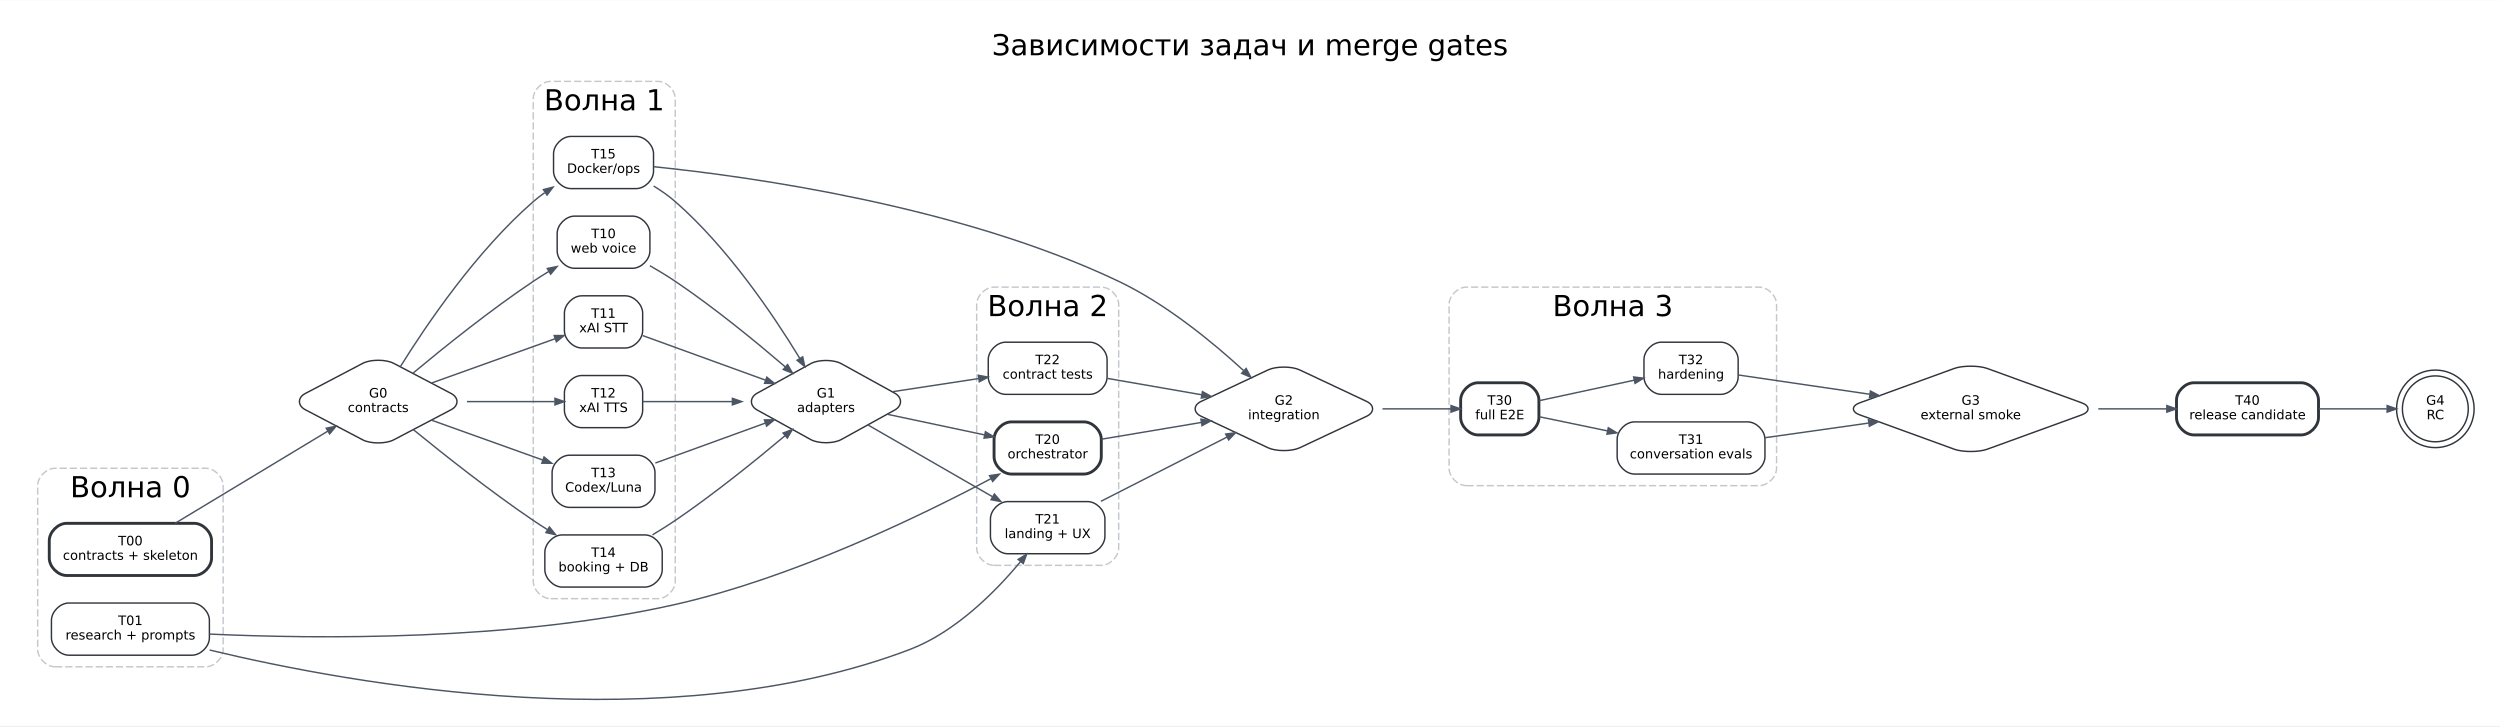
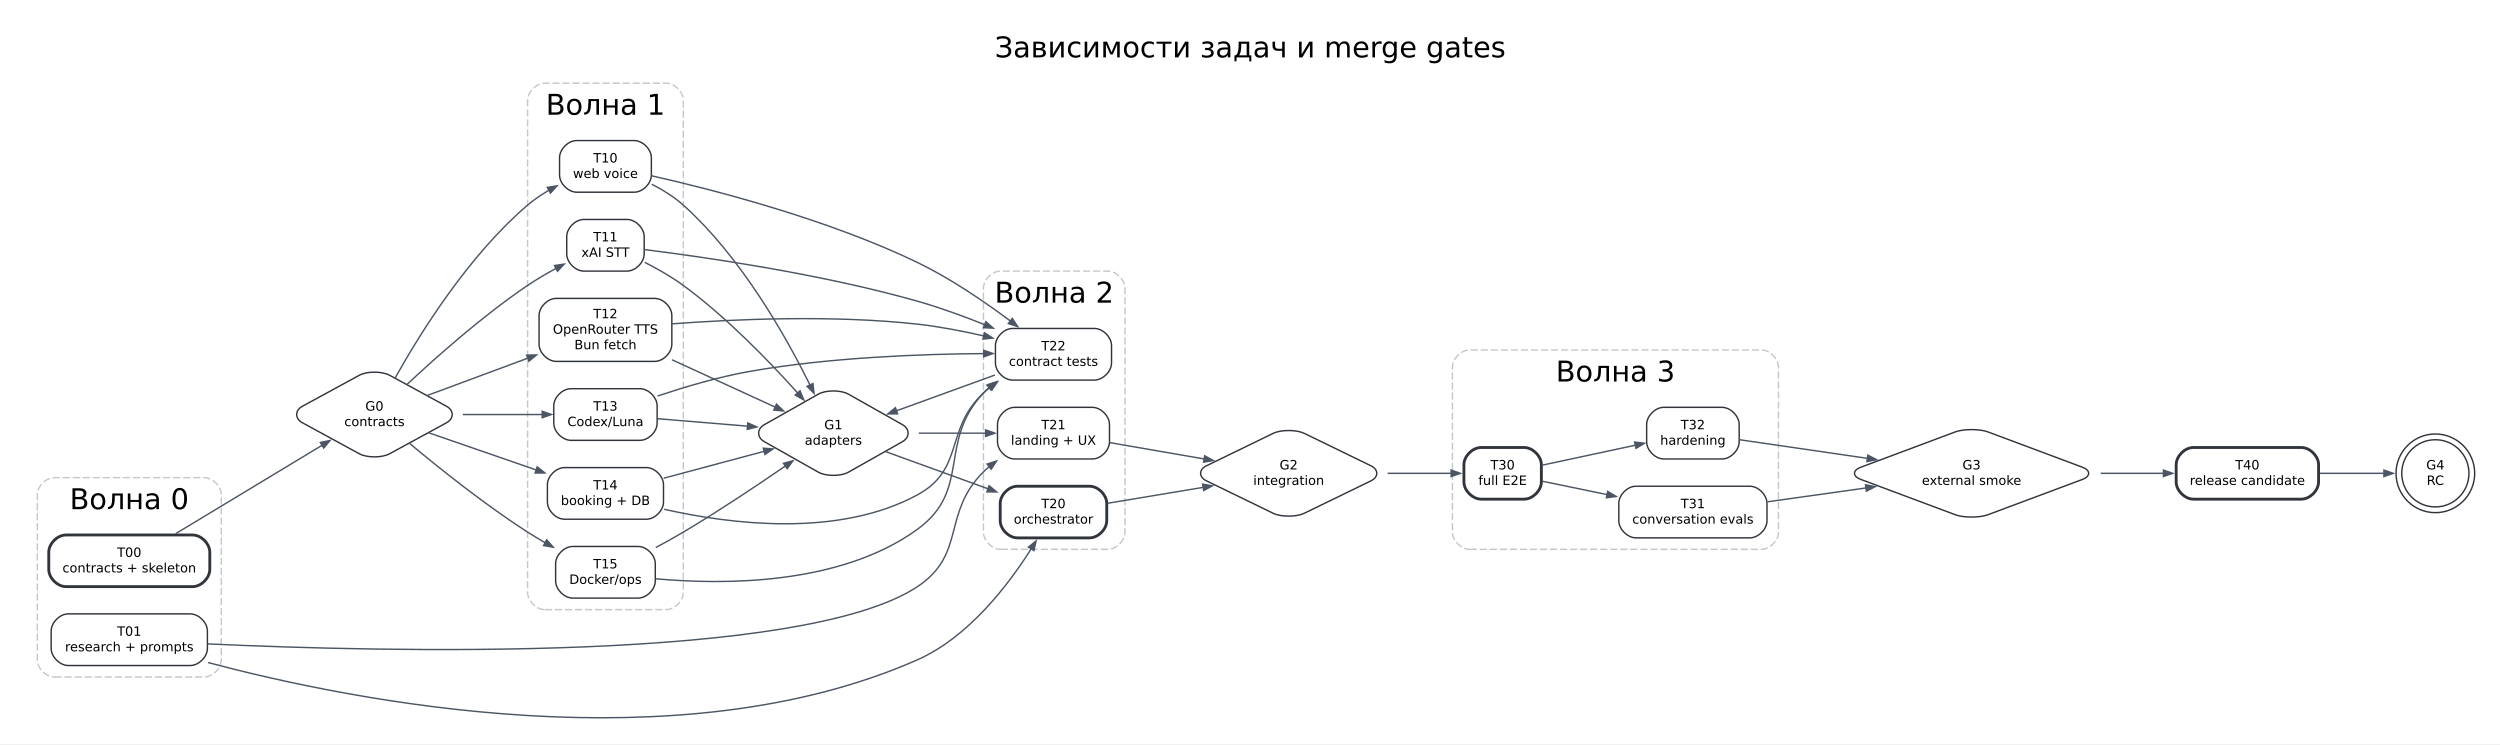
- <svg xmlns="http://www.w3.org/2000/svg" width="1725pt" height="501pt" viewBox="0.00 0.00 1725.25 500.78">
-   <g id="graph0" class="graph" transform="scale(1 1) rotate(0) translate(18 482.78)">
-     <polygon fill="white" stroke="transparent" points="-18,18 -18,-482.78 1707.25,-482.78 1707.25,18 -18,18" />
-     <text text-anchor="middle" x="844.63" y="-444.78" font-family="DejaVu Sans" font-size="20.00">Зависимости задач и merge gates</text>
+ <svg xmlns="http://www.w3.org/2000/svg" width="1743pt" height="519pt" viewBox="0.00 0.00 1743.00 519.00">
+   <g id="graph0" class="graph" transform="scale(1 1) rotate(0) translate(18 500.76)">
+     <polygon fill="white" stroke="none" points="-18,18 -18,-500.76 1725.34,-500.76 1725.34,18 -18,18" />
+     <text xml:space="preserve" text-anchor="middle" x="853.67" y="-460.76" font-family="DejaVu Sans" font-size="20.00">Зависимости задач и merge gates</text>
    <g id="clust1" class="cluster">
-       <path fill="white" stroke="#c4c7cc" stroke-dasharray="5,2" d="M20,-22.78C20,-22.78 124,-22.78 124,-22.78 130,-22.78 136,-28.78 136,-34.78 136,-34.78 136,-147.78 136,-147.78 136,-153.78 130,-159.78 124,-159.78 124,-159.78 20,-159.78 20,-159.78 14,-159.78 8,-153.78 8,-147.78 8,-147.78 8,-34.78 8,-34.78 8,-28.78 14,-22.78 20,-22.78" />
-       <text text-anchor="middle" x="72" y="-139.78" font-family="DejaVu Sans" font-size="20.00">Волна 0</text>
+       <path fill="white" stroke="#c4c7cc" stroke-dasharray="5,2" d="M20,-28.76C20,-28.76 124.27,-28.76 124.27,-28.76 130.27,-28.76 136.27,-34.76 136.27,-40.76 136.27,-40.76 136.27,-155.76 136.27,-155.76 136.27,-161.76 130.27,-167.76 124.27,-167.76 124.27,-167.76 20,-167.76 20,-167.76 14,-167.76 8,-161.76 8,-155.76 8,-155.76 8,-40.76 8,-40.76 8,-34.76 14,-28.76 20,-28.76" />
+       <text xml:space="preserve" text-anchor="middle" x="72.13" y="-145.76" font-family="DejaVu Sans" font-size="20.00">Волна 0</text>
    </g>
    <g id="clust2" class="cluster">
-       <path fill="white" stroke="#c4c7cc" stroke-dasharray="5,2" d="M362,-69.78C362,-69.78 436,-69.78 436,-69.78 442,-69.78 448,-75.78 448,-81.78 448,-81.78 448,-414.78 448,-414.78 448,-420.78 442,-426.78 436,-426.78 436,-426.78 362,-426.78 362,-426.78 356,-426.78 350,-420.78 350,-414.78 350,-414.78 350,-81.78 350,-81.78 350,-75.78 356,-69.78 362,-69.78" />
-       <text text-anchor="middle" x="399" y="-406.78" font-family="DejaVu Sans" font-size="20.00">Волна 1</text>
+       <path fill="white" stroke="#c4c7cc" stroke-dasharray="5,2" d="M361.84,-75.76C361.84,-75.76 446.4,-75.76 446.4,-75.76 452.4,-75.76 458.4,-81.76 458.4,-87.76 458.4,-87.76 458.4,-430.76 458.4,-430.76 458.4,-436.76 452.4,-442.76 446.4,-442.76 446.4,-442.76 361.84,-442.76 361.84,-442.76 355.84,-442.76 349.84,-436.76 349.84,-430.76 349.84,-430.76 349.84,-87.76 349.84,-87.76 349.84,-81.76 355.84,-75.76 361.84,-75.76" />
+       <text xml:space="preserve" text-anchor="middle" x="404.12" y="-420.76" font-family="DejaVu Sans" font-size="20.00">Волна 1</text>
    </g>
    <g id="clust3" class="cluster">
-       <path fill="white" stroke="#c4c7cc" stroke-dasharray="5,2" d="M668,-92.78C668,-92.78 742,-92.78 742,-92.78 748,-92.78 754,-98.78 754,-104.78 754,-104.78 754,-272.78 754,-272.78 754,-278.78 748,-284.78 742,-284.78 742,-284.78 668,-284.78 668,-284.78 662,-284.78 656,-278.78 656,-272.78 656,-272.78 656,-104.78 656,-104.78 656,-98.78 662,-92.78 668,-92.78" />
-       <text text-anchor="middle" x="705" y="-264.78" font-family="DejaVu Sans" font-size="20.00">Волна 2</text>
+       <path fill="white" stroke="#c4c7cc" stroke-dasharray="5,2" d="M679.66,-117.76C679.66,-117.76 754.32,-117.76 754.32,-117.76 760.32,-117.76 766.32,-123.76 766.32,-129.76 766.32,-129.76 766.32,-299.76 766.32,-299.76 766.32,-305.76 760.32,-311.76 754.32,-311.76 754.32,-311.76 679.66,-311.76 679.66,-311.76 673.66,-311.76 667.66,-305.76 667.66,-299.76 667.66,-299.76 667.66,-129.76 667.66,-129.76 667.66,-123.76 673.66,-117.76 679.66,-117.76" />
+       <text xml:space="preserve" text-anchor="middle" x="716.99" y="-289.76" font-family="DejaVu Sans" font-size="20.00">Волна 2</text>
    </g>
    <g id="clust4" class="cluster">
-       <path fill="white" stroke="#c4c7cc" stroke-dasharray="5,2" d="M994,-147.78C994,-147.78 1196,-147.78 1196,-147.78 1202,-147.78 1208,-153.78 1208,-159.78 1208,-159.78 1208,-272.78 1208,-272.78 1208,-278.78 1202,-284.78 1196,-284.78 1196,-284.78 994,-284.78 994,-284.78 988,-284.78 982,-278.78 982,-272.78 982,-272.78 982,-159.78 982,-159.78 982,-153.78 988,-147.78 994,-147.78" />
-       <text text-anchor="middle" x="1095" y="-264.78" font-family="DejaVu Sans" font-size="20.00">Волна 3</text>
+       <path fill="white" stroke="#c4c7cc" stroke-dasharray="5,2" d="M1006.64,-117.76C1006.64,-117.76 1209.95,-117.76 1209.95,-117.76 1215.95,-117.76 1221.95,-123.76 1221.95,-129.76 1221.95,-129.76 1221.95,-244.76 1221.95,-244.76 1221.95,-250.76 1215.95,-256.76 1209.95,-256.76 1209.95,-256.76 1006.64,-256.76 1006.64,-256.76 1000.64,-256.76 994.64,-250.76 994.64,-244.76 994.64,-244.76 994.64,-129.76 994.64,-129.76 994.64,-123.76 1000.64,-117.76 1006.64,-117.76" />
+       <text xml:space="preserve" text-anchor="middle" x="1108.29" y="-234.76" font-family="DejaVu Sans" font-size="20.00">Волна 3</text>
    </g>
    <g id="node1" class="node">
-       <path fill="white" stroke="#30343b" stroke-width="2" d="M116,-121.78C116,-121.78 28,-121.78 28,-121.78 22,-121.78 16,-115.78 16,-109.78 16,-109.78 16,-97.78 16,-97.78 16,-91.78 22,-85.78 28,-85.78 28,-85.78 116,-85.78 116,-85.78 122,-85.78 128,-91.78 128,-97.78 128,-97.78 128,-109.78 128,-109.78 128,-115.78 122,-121.78 116,-121.78" />
-       <text text-anchor="middle" x="72" y="-106.58" font-family="DejaVu Sans" font-size="9.00">T00</text>
-       <text text-anchor="middle" x="72" y="-96.58" font-family="DejaVu Sans" font-size="9.00">contracts + skeleton</text>
+       <path fill="white" stroke="#30343b" stroke-width="2" d="M116.27,-127.76C116.27,-127.76 28,-127.76 28,-127.76 22,-127.76 16,-121.76 16,-115.76 16,-115.76 16,-103.76 16,-103.76 16,-97.76 22,-91.76 28,-91.76 28,-91.76 116.27,-91.76 116.27,-91.76 122.27,-91.76 128.27,-97.76 128.27,-103.76 128.27,-103.76 128.27,-115.76 128.27,-115.76 128.27,-121.76 122.27,-127.76 116.27,-127.76" />
+       <text xml:space="preserve" text-anchor="middle" x="72.13" y="-112.46" font-family="DejaVu Sans" font-size="9.00">T00</text>
+       <text xml:space="preserve" text-anchor="middle" x="72.13" y="-101.66" font-family="DejaVu Sans" font-size="9.00">contracts + skeleton</text>
    </g>
    <g id="node3" class="node">
-       <path fill="white" stroke="#30343b" d="M232.37,-232.21C232.37,-232.21 192.63,-211.36 192.63,-211.36 187.31,-208.57 187.31,-203 192.63,-200.21 192.63,-200.21 232.37,-179.36 232.37,-179.36 237.69,-176.57 248.31,-176.57 253.63,-179.36 253.63,-179.36 293.37,-200.21 293.37,-200.21 298.69,-203 298.69,-208.57 293.37,-211.36 293.37,-211.36 253.63,-232.21 253.63,-232.21 248.31,-235 237.69,-235 232.37,-232.21" />
-       <text text-anchor="middle" x="243" y="-208.58" font-family="DejaVu Sans" font-size="9.00">G0</text>
-       <text text-anchor="middle" x="243" y="-198.58" font-family="DejaVu Sans" font-size="9.00">contracts</text>
+       <path fill="white" stroke="#30343b" d="M232.52,-239.14C232.52,-239.14 192.8,-217.5 192.8,-217.5 187.54,-214.63 187.54,-208.89 192.8,-206.02 192.8,-206.02 232.52,-184.38 232.52,-184.38 237.79,-181.51 248.32,-181.51 253.59,-184.38 253.59,-184.38 293.31,-206.02 293.31,-206.02 298.58,-208.89 298.58,-214.63 293.31,-217.5 293.31,-217.5 253.59,-239.14 253.59,-239.14 248.32,-242.01 237.79,-242.01 232.52,-239.14" />
+       <text xml:space="preserve" text-anchor="middle" x="243.06" y="-214.46" font-family="DejaVu Sans" font-size="9.00">G0</text>
+       <text xml:space="preserve" text-anchor="middle" x="243.06" y="-203.66" font-family="DejaVu Sans" font-size="9.00">contracts</text>
    </g>
    <g id="edge1" class="edge">
-       <path fill="none" stroke="#4b5563" d="M102.82,-121.79C132.35,-139.61 177.49,-166.85 208.3,-185.44" />
-       <polygon fill="#4b5563" stroke="#4b5563" points="207.14,-187.4 213.88,-188.81 209.49,-183.5 207.14,-187.4" />
+       <path fill="none" stroke="#4b5563" d="M104.51,-128.71C133.52,-146.22 176.57,-172.22 206.76,-190.45" />
+       <polygon fill="#4b5563" stroke="#4b5563" points="205.34,-192.25 212.08,-193.66 207.7,-188.36 205.34,-192.25" />
    </g>
    <g id="node2" class="node">
-       <path fill="white" stroke="#30343b" d="M114.5,-66.78C114.5,-66.78 29.5,-66.78 29.5,-66.78 23.5,-66.78 17.5,-60.78 17.5,-54.78 17.5,-54.78 17.5,-42.78 17.5,-42.78 17.5,-36.78 23.5,-30.78 29.5,-30.78 29.5,-30.78 114.5,-30.78 114.5,-30.78 120.5,-30.78 126.5,-36.78 126.5,-42.78 126.5,-42.78 126.5,-54.78 126.5,-54.78 126.5,-60.78 120.5,-66.78 114.5,-66.78" />
-       <text text-anchor="middle" x="72" y="-51.58" font-family="DejaVu Sans" font-size="9.00">T01</text>
-       <text text-anchor="middle" x="72" y="-41.58" font-family="DejaVu Sans" font-size="9.00">research + prompts</text>
+       <path fill="white" stroke="#30343b" d="M114.6,-72.76C114.6,-72.76 29.67,-72.76 29.67,-72.76 23.67,-72.76 17.67,-66.76 17.67,-60.76 17.67,-60.76 17.67,-48.76 17.67,-48.76 17.67,-42.76 23.67,-36.76 29.67,-36.76 29.67,-36.76 114.6,-36.76 114.6,-36.76 120.6,-36.76 126.6,-42.76 126.6,-48.76 126.6,-48.76 126.6,-60.76 126.6,-60.76 126.6,-66.76 120.6,-72.76 114.6,-72.76" />
+       <text xml:space="preserve" text-anchor="middle" x="72.13" y="-57.46" font-family="DejaVu Sans" font-size="9.00">T01</text>
+       <text xml:space="preserve" text-anchor="middle" x="72.13" y="-46.66" font-family="DejaVu Sans" font-size="9.00">research + prompts</text>
    </g>
    <g id="node11" class="node">
-       <path fill="white" stroke="#30343b" stroke-width="2" d="M730,-191.78C730,-191.78 680,-191.78 680,-191.78 674,-191.78 668,-185.78 668,-179.78 668,-179.78 668,-167.78 668,-167.78 668,-161.78 674,-155.78 680,-155.78 680,-155.78 730,-155.78 730,-155.78 736,-155.78 742,-161.78 742,-167.78 742,-167.78 742,-179.78 742,-179.78 742,-185.78 736,-191.78 730,-191.78" />
-       <text text-anchor="middle" x="705" y="-176.58" font-family="DejaVu Sans" font-size="9.00">T20</text>
-       <text text-anchor="middle" x="705" y="-166.58" font-family="DejaVu Sans" font-size="9.00">orchestrator</text>
+       <path fill="white" stroke="#30343b" stroke-width="2" d="M741.63,-161.76C741.63,-161.76 691.35,-161.76 691.35,-161.76 685.35,-161.76 679.35,-155.76 679.35,-149.76 679.35,-149.76 679.35,-137.76 679.35,-137.76 679.35,-131.76 685.35,-125.76 691.35,-125.76 691.35,-125.76 741.63,-125.76 741.63,-125.76 747.63,-125.76 753.63,-131.76 753.63,-137.76 753.63,-137.76 753.63,-149.76 753.63,-149.76 753.63,-155.76 747.63,-161.76 741.63,-161.76" />
+       <text xml:space="preserve" text-anchor="middle" x="716.49" y="-146.46" font-family="DejaVu Sans" font-size="9.00">T20</text>
+       <text xml:space="preserve" text-anchor="middle" x="716.49" y="-135.66" font-family="DejaVu Sans" font-size="9.00">orchestrator</text>
    </g>
    <g id="edge2" class="edge">
-       <path fill="none" stroke="#4b5563" d="M126.57,-45.35C200.06,-41.96 335.8,-40.43 448,-65.78 529.16,-84.13 617.17,-126.78 665.96,-152.66" />
-       <polygon fill="#4b5563" stroke="#4b5563" points="664.9,-154.68 671.71,-155.73 667.04,-150.66 664.9,-154.68" />
+       <path fill="none" stroke="#4b5563" d="M127.07,-38.82C228.88,-11.8 454.14,33.25 621.66,-40.76 657.26,-56.48 685.17,-93.12 701,-118.18" />
+       <polygon fill="#4b5563" stroke="#4b5563" points="699,-119.28 704.35,-123.62 702.88,-116.89 699,-119.28" />
    </g>
    <g id="node12" class="node">
-       <path fill="white" stroke="#30343b" d="M732.5,-136.78C732.5,-136.78 677.5,-136.78 677.5,-136.78 671.5,-136.78 665.5,-130.78 665.5,-124.78 665.5,-124.78 665.5,-112.78 665.5,-112.78 665.5,-106.78 671.5,-100.78 677.5,-100.78 677.5,-100.78 732.5,-100.78 732.5,-100.78 738.5,-100.78 744.5,-106.78 744.5,-112.78 744.5,-112.78 744.5,-124.78 744.5,-124.78 744.5,-130.78 738.5,-136.78 732.5,-136.78" />
-       <text text-anchor="middle" x="705" y="-121.58" font-family="DejaVu Sans" font-size="9.00">T21</text>
-       <text text-anchor="middle" x="705" y="-111.58" font-family="DejaVu Sans" font-size="9.00">landing + UX</text>
+       <path fill="white" stroke="#30343b" d="M743.53,-216.76C743.53,-216.76 689.45,-216.76 689.45,-216.76 683.45,-216.76 677.45,-210.76 677.45,-204.76 677.45,-204.76 677.45,-192.76 677.45,-192.76 677.45,-186.76 683.45,-180.76 689.45,-180.76 689.45,-180.76 743.53,-180.76 743.53,-180.76 749.53,-180.76 755.53,-186.76 755.53,-192.76 755.53,-192.76 755.53,-204.76 755.53,-204.76 755.53,-210.76 749.53,-216.76 743.53,-216.76" />
+       <text xml:space="preserve" text-anchor="middle" x="716.49" y="-201.46" font-family="DejaVu Sans" font-size="9.00">T21</text>
+       <text xml:space="preserve" text-anchor="middle" x="716.49" y="-190.66" font-family="DejaVu Sans" font-size="9.00">landing + UX</text>
+     </g>
+     <g id="edge24" class="edge">
+       <path fill="none" stroke="#4b5563" d="M126.69,-51.83C248.43,-46.19 541.61,-38.69 621.66,-91.76 655.85,-114.42 638.55,-142.87 667.66,-171.76 669.03,-173.11 670.47,-174.42 671.97,-175.68" />
+       <polygon fill="#4b5563" stroke="#4b5563" points="670.28,-177.24 676.82,-179.38 673.04,-173.63 670.28,-177.24" />
+     </g>
+     <g id="node4" class="node">
+       <path fill="white" stroke="#30343b" d="M424.13,-402.76C424.13,-402.76 384.12,-402.76 384.12,-402.76 378.12,-402.76 372.12,-396.76 372.12,-390.76 372.12,-390.76 372.12,-378.76 372.12,-378.76 372.12,-372.76 378.12,-366.76 384.12,-366.76 384.12,-366.76 424.13,-366.76 424.13,-366.76 430.13,-366.76 436.13,-372.76 436.13,-378.76 436.13,-378.76 436.13,-390.76 436.13,-390.76 436.13,-396.76 430.13,-402.76 424.13,-402.76" />
+       <text xml:space="preserve" text-anchor="middle" x="404.12" y="-387.46" font-family="DejaVu Sans" font-size="9.00">T10</text>
+       <text xml:space="preserve" text-anchor="middle" x="404.12" y="-376.66" font-family="DejaVu Sans" font-size="9.00">web voice</text>
+     </g>
+     <g id="edge3" class="edge">
+       <path fill="none" stroke="#4b5563" d="M257.52,-237.31C275.21,-268.92 308.89,-322.81 349.84,-357.76 354.39,-361.64 359.59,-365.14 364.92,-368.24" />
+       <polygon fill="#4b5563" stroke="#4b5563" points="363.58,-370.1 370.38,-371.22 365.76,-366.11 363.58,-370.1" />
+     </g>
+     <g id="node5" class="node">
+       <path fill="white" stroke="#30343b" d="M419.12,-347.76C419.12,-347.76 389.12,-347.76 389.12,-347.76 383.12,-347.76 377.12,-341.76 377.12,-335.76 377.12,-335.76 377.12,-323.76 377.12,-323.76 377.12,-317.76 383.12,-311.76 389.12,-311.76 389.12,-311.76 419.12,-311.76 419.12,-311.76 425.12,-311.76 431.12,-317.76 431.12,-323.76 431.12,-323.76 431.12,-335.76 431.12,-335.76 431.12,-341.76 425.12,-347.76 419.12,-347.76" />
+       <text xml:space="preserve" text-anchor="middle" x="404.12" y="-332.46" font-family="DejaVu Sans" font-size="9.00">T11</text>
+       <text xml:space="preserve" text-anchor="middle" x="404.12" y="-321.66" font-family="DejaVu Sans" font-size="9.00">xAI STT</text>
+     </g>
+     <g id="edge4" class="edge">
+       <path fill="none" stroke="#4b5563" d="M265.6,-232.59C286.21,-251.88 318.68,-280.69 349.84,-301.76 356.14,-306.02 363.16,-310.12 369.99,-313.8" />
+       <polygon fill="#4b5563" stroke="#4b5563" points="368.56,-315.62 375.37,-316.64 370.68,-311.6 368.56,-315.62" />
+     </g>
+     <g id="node6" class="node">
+       <path fill="white" stroke="#30343b" d="M438.4,-292.72C438.4,-292.72 369.84,-292.72 369.84,-292.72 363.84,-292.72 357.84,-286.72 357.84,-280.72 357.84,-280.72 357.84,-260.8 357.84,-260.8 357.84,-254.8 363.84,-248.8 369.84,-248.8 369.84,-248.8 438.4,-248.8 438.4,-248.8 444.4,-248.8 450.4,-254.8 450.4,-260.8 450.4,-260.8 450.4,-280.72 450.4,-280.72 450.4,-286.72 444.4,-292.72 438.4,-292.72" />
+       <text xml:space="preserve" text-anchor="middle" x="404.12" y="-278.86" font-family="DejaVu Sans" font-size="9.00">T12</text>
+       <text xml:space="preserve" text-anchor="middle" x="404.12" y="-268.06" font-family="DejaVu Sans" font-size="9.00">OpenRouter TTS</text>
+       <text xml:space="preserve" text-anchor="middle" x="404.12" y="-257.26" font-family="DejaVu Sans" font-size="9.00">Bun fetch</text>
+     </g>
+     <g id="edge5" class="edge">
+       <path fill="none" stroke="#4b5563" d="M280.15,-225.15C300.83,-232.82 327.16,-242.58 350.14,-251.11" />
+       <polygon fill="#4b5563" stroke="#4b5563" points="349.17,-253.18 356.06,-253.3 350.75,-248.91 349.17,-253.18" />
+     </g>
+     <g id="node7" class="node">
+       <path fill="white" stroke="#30343b" d="M428.15,-229.76C428.15,-229.76 380.09,-229.76 380.09,-229.76 374.09,-229.76 368.09,-223.76 368.09,-217.76 368.09,-217.76 368.09,-205.76 368.09,-205.76 368.09,-199.76 374.09,-193.76 380.09,-193.76 380.09,-193.76 428.15,-193.76 428.15,-193.76 434.15,-193.76 440.15,-199.76 440.15,-205.76 440.15,-205.76 440.15,-217.76 440.15,-217.76 440.15,-223.76 434.15,-229.76 428.15,-229.76" />
+       <text xml:space="preserve" text-anchor="middle" x="404.12" y="-214.46" font-family="DejaVu Sans" font-size="9.00">T13</text>
+       <text xml:space="preserve" text-anchor="middle" x="404.12" y="-203.66" font-family="DejaVu Sans" font-size="9.00">Codex/Luna</text>
+     </g>
+     <g id="edge6" class="edge">
+       <path fill="none" stroke="#4b5563" d="M304.65,-211.76C323.22,-211.76 343.26,-211.76 360.39,-211.76" />
+       <polygon fill="#4b5563" stroke="#4b5563" points="360.02,-214.04 366.52,-211.76 360.02,-209.49 360.02,-214.04" />
+     </g>
+     <g id="node8" class="node">
+       <path fill="white" stroke="#30343b" d="M432.59,-174.76C432.59,-174.76 375.65,-174.76 375.65,-174.76 369.65,-174.76 363.65,-168.76 363.65,-162.76 363.65,-162.76 363.65,-150.76 363.65,-150.76 363.65,-144.76 369.65,-138.76 375.65,-138.76 375.65,-138.76 432.59,-138.76 432.59,-138.76 438.59,-138.76 444.59,-144.76 444.59,-150.76 444.59,-150.76 444.59,-162.76 444.59,-162.76 444.59,-168.76 438.59,-174.76 432.59,-174.76" />
+       <text xml:space="preserve" text-anchor="middle" x="404.12" y="-159.46" font-family="DejaVu Sans" font-size="9.00">T14</text>
+       <text xml:space="preserve" text-anchor="middle" x="404.12" y="-148.66" font-family="DejaVu Sans" font-size="9.00">booking + DB</text>
+     </g>
+     <g id="edge7" class="edge">
+       <path fill="none" stroke="#4b5563" d="M280.95,-199C303.32,-191.27 332.09,-181.32 356.09,-173.02" />
+       <polygon fill="#4b5563" stroke="#4b5563" points="356.54,-175.27 361.94,-171 355.05,-170.97 356.54,-175.27" />
+     </g>
+     <g id="node9" class="node">
+       <path fill="white" stroke="#30343b" d="M426.87,-119.76C426.87,-119.76 381.38,-119.76 381.38,-119.76 375.38,-119.76 369.38,-113.76 369.38,-107.76 369.38,-107.76 369.38,-95.76 369.38,-95.76 369.38,-89.76 375.38,-83.76 381.38,-83.76 381.38,-83.76 426.87,-83.76 426.87,-83.76 432.87,-83.76 438.87,-89.76 438.87,-95.76 438.87,-95.76 438.87,-107.76 438.87,-107.76 438.87,-113.76 432.87,-119.76 426.87,-119.76" />
+       <text xml:space="preserve" text-anchor="middle" x="404.12" y="-104.46" font-family="DejaVu Sans" font-size="9.00">T15</text>
+       <text xml:space="preserve" text-anchor="middle" x="404.12" y="-93.66" font-family="DejaVu Sans" font-size="9.00">Docker/ops</text>
+     </g>
+     <g id="edge8" class="edge">
+       <path fill="none" stroke="#4b5563" d="M267.54,-191.62C288.41,-174.19 320.14,-148.87 349.84,-129.76 353.82,-127.2 358.06,-124.67 362.34,-122.24" />
+       <polygon fill="#4b5563" stroke="#4b5563" points="363.17,-124.38 367.75,-119.24 360.96,-120.4 363.17,-124.38" />
+     </g>
+     <g id="node10" class="node">
+       <path fill="white" stroke="#30343b" d="M552.58,-225.98C552.58,-225.98 514.85,-204.66 514.85,-204.66 509.63,-201.71 509.63,-195.81 514.85,-192.86 514.85,-192.86 552.58,-171.54 552.58,-171.54 557.81,-168.59 568.26,-168.59 573.48,-171.54 573.48,-171.54 611.22,-192.86 611.22,-192.86 616.44,-195.81 616.44,-201.71 611.22,-204.66 611.22,-204.66 573.48,-225.98 573.48,-225.98 568.26,-228.93 557.81,-228.93 552.58,-225.98" />
+       <text xml:space="preserve" text-anchor="middle" x="563.03" y="-201.46" font-family="DejaVu Sans" font-size="9.00">G1</text>
+       <text xml:space="preserve" text-anchor="middle" x="563.03" y="-190.66" font-family="DejaVu Sans" font-size="9.00">adapters</text>
+     </g>
+     <g id="edge15" class="edge">
+       <path fill="none" stroke="#4b5563" d="M436.45,-372.31C444.14,-368.37 451.99,-363.51 458.4,-357.76 498.36,-321.92 529.43,-267.3 546.74,-232.32" />
+       <polygon fill="#4b5563" stroke="#4b5563" points="548.76,-233.37 549.56,-226.53 544.67,-231.38 548.76,-233.37" />
+     </g>
+     <g id="node13" class="node">
+       <path fill="white" stroke="#30343b" d="M744.96,-271.76C744.96,-271.76 688.02,-271.76 688.02,-271.76 682.02,-271.76 676.02,-265.76 676.02,-259.76 676.02,-259.76 676.02,-247.76 676.02,-247.76 676.02,-241.76 682.02,-235.76 688.02,-235.76 688.02,-235.76 744.96,-235.76 744.96,-235.76 750.96,-235.76 756.96,-241.76 756.96,-247.76 756.96,-247.76 756.96,-259.76 756.96,-259.76 756.96,-265.76 750.96,-271.76 744.96,-271.76" />
+       <text xml:space="preserve" text-anchor="middle" x="716.49" y="-256.46" font-family="DejaVu Sans" font-size="9.00">T22</text>
+       <text xml:space="preserve" text-anchor="middle" x="716.49" y="-245.66" font-family="DejaVu Sans" font-size="9.00">contract tests</text>
+     </g>
+     <g id="edge9" class="edge">
+       <path fill="none" stroke="#4b5563" d="M436.33,-378.2C479.43,-368.46 558.92,-348.02 621.66,-317.76 644.76,-306.62 668.6,-290.29 686.47,-276.91" />
+       <polygon fill="#4b5563" stroke="#4b5563" points="687.76,-278.78 691.57,-273.04 685.01,-275.16 687.76,-278.78" />
+     </g>
+     <g id="edge16" class="edge">
+       <path fill="none" stroke="#4b5563" d="M431.52,-317.85C440.4,-313.34 450.15,-307.82 458.4,-301.76 488.63,-279.58 518.49,-248.68 538.34,-226.52" />
+       <polygon fill="#4b5563" stroke="#4b5563" points="539.8,-228.31 542.41,-221.93 536.39,-225.29 539.8,-228.31" />
+     </g>
+     <g id="edge10" class="edge">
+       <path fill="none" stroke="#4b5563" d="M431.5,-326.72C472.66,-321.59 554.42,-309.87 621.66,-290.76 637.3,-286.32 653.93,-280.23 668.78,-274.28" />
+       <polygon fill="#4b5563" stroke="#4b5563" points="669.35,-276.5 674.51,-271.95 667.63,-272.29 669.35,-276.5" />
+     </g>
+     <g id="edge17" class="edge">
+       <path fill="none" stroke="#4b5563" d="M450.51,-249.93C473.28,-239.49 500.59,-226.95 522.49,-216.9" />
+       <polygon fill="#4b5563" stroke="#4b5563" points="523.36,-219.01 528.32,-214.23 521.47,-214.87 523.36,-219.01" />
+     </g>
+     <g id="edge11" class="edge">
+       <path fill="none" stroke="#4b5563" d="M450.48,-274.97C494.4,-278.25 562.8,-281.27 621.66,-274.76 636.92,-273.07 653.33,-269.89 668.09,-266.5" />
+       <polygon fill="#4b5563" stroke="#4b5563" points="668.36,-268.77 674.17,-265.06 667.32,-264.34 668.36,-268.77" />
    </g>
    <g id="edge18" class="edge">
-       <path fill="none" stroke="#4b5563" d="M126.7,-34.34C226,-10.42 443.37,28.82 610,-34.78 641.53,-46.82 669.19,-74.84 686.19,-95.22" />
-       <polygon fill="#4b5563" stroke="#4b5563" points="684.62,-96.88 690.49,-100.48 688.14,-94.01 684.62,-96.88" />
-     </g>
-     <g id="node4" class="node">
-       <path fill="white" stroke="#30343b" d="M418.5,-333.78C418.5,-333.78 378.5,-333.78 378.5,-333.78 372.5,-333.78 366.5,-327.78 366.5,-321.78 366.5,-321.78 366.5,-309.78 366.5,-309.78 366.5,-303.78 372.5,-297.78 378.5,-297.78 378.5,-297.78 418.5,-297.78 418.5,-297.78 424.5,-297.78 430.5,-303.78 430.5,-309.78 430.5,-309.78 430.5,-321.78 430.5,-321.78 430.5,-327.78 424.5,-333.78 418.5,-333.78" />
-       <text text-anchor="middle" x="398.5" y="-318.58" font-family="DejaVu Sans" font-size="9.00">T10</text>
-       <text text-anchor="middle" x="398.5" y="-308.58" font-family="DejaVu Sans" font-size="9.00">web voice</text>
-     </g>
-     <g id="edge3" class="edge">
-       <path fill="none" stroke="#4b5563" d="M267.24,-225.61C288.24,-243.11 320.3,-268.87 350,-288.78 353.41,-291.07 357.03,-293.36 360.69,-295.58" />
-       <polygon fill="#4b5563" stroke="#4b5563" points="359.69,-297.63 366.44,-299 362.02,-293.72 359.69,-297.63" />
-     </g>
-     <g id="node5" class="node">
-       <path fill="white" stroke="#30343b" d="M413.5,-278.78C413.5,-278.78 383.5,-278.78 383.5,-278.78 377.5,-278.78 371.5,-272.78 371.5,-266.78 371.5,-266.78 371.5,-254.78 371.5,-254.78 371.5,-248.78 377.5,-242.78 383.5,-242.78 383.5,-242.78 413.5,-242.78 413.5,-242.78 419.5,-242.78 425.5,-248.78 425.5,-254.78 425.5,-254.78 425.5,-266.78 425.5,-266.78 425.5,-272.78 419.5,-278.78 413.5,-278.78" />
-       <text text-anchor="middle" x="398.5" y="-263.58" font-family="DejaVu Sans" font-size="9.00">T11</text>
-       <text text-anchor="middle" x="398.5" y="-253.58" font-family="DejaVu Sans" font-size="9.00">xAI STT</text>
-     </g>
-     <g id="edge4" class="edge">
-       <path fill="none" stroke="#4b5563" d="M279.99,-218.68C305.8,-227.93 340.28,-240.28 365.21,-249.22" />
-       <polygon fill="#4b5563" stroke="#4b5563" points="364.45,-251.36 371.33,-251.41 365.98,-247.07 364.45,-251.36" />
-     </g>
-     <g id="node6" class="node">
-       <path fill="white" stroke="#30343b" d="M413.5,-223.78C413.5,-223.78 383.5,-223.78 383.5,-223.78 377.5,-223.78 371.5,-217.78 371.5,-211.78 371.5,-211.78 371.5,-199.78 371.5,-199.78 371.5,-193.78 377.5,-187.78 383.5,-187.78 383.5,-187.78 413.5,-187.78 413.5,-187.78 419.5,-187.78 425.5,-193.78 425.5,-199.78 425.5,-199.78 425.5,-211.78 425.5,-211.78 425.5,-217.78 419.5,-223.78 413.5,-223.78" />
-       <text text-anchor="middle" x="398.5" y="-208.58" font-family="DejaVu Sans" font-size="9.00">T12</text>
-       <text text-anchor="middle" x="398.5" y="-198.58" font-family="DejaVu Sans" font-size="9.00">xAI TTS</text>
-     </g>
-     <g id="edge5" class="edge">
-       <path fill="none" stroke="#4b5563" d="M304.23,-205.78C324.84,-205.78 347.12,-205.78 364.74,-205.78" />
-       <polygon fill="#4b5563" stroke="#4b5563" points="364.99,-208.06 371.49,-205.78 364.99,-203.51 364.99,-208.06" />
-     </g>
-     <g id="node7" class="node">
-       <path fill="white" stroke="#30343b" d="M422,-168.78C422,-168.78 375,-168.78 375,-168.78 369,-168.78 363,-162.78 363,-156.78 363,-156.78 363,-144.78 363,-144.78 363,-138.78 369,-132.78 375,-132.78 375,-132.78 422,-132.78 422,-132.78 428,-132.78 434,-138.78 434,-144.78 434,-144.78 434,-156.78 434,-156.78 434,-162.78 428,-168.78 422,-168.78" />
-       <text text-anchor="middle" x="398.5" y="-153.58" font-family="DejaVu Sans" font-size="9.00">T13</text>
-       <text text-anchor="middle" x="398.5" y="-143.58" font-family="DejaVu Sans" font-size="9.00">Codex/Luna</text>
-     </g>
-     <g id="edge6" class="edge">
-       <path fill="none" stroke="#4b5563" d="M279.99,-192.89C302.93,-184.67 332.71,-174 356.55,-165.46" />
-       <polygon fill="#4b5563" stroke="#4b5563" points="357.44,-167.55 362.79,-163.22 355.91,-163.27 357.44,-167.55" />
-     </g>
-     <g id="node8" class="node">
-       <path fill="white" stroke="#30343b" d="M427,-113.78C427,-113.78 370,-113.78 370,-113.78 364,-113.78 358,-107.78 358,-101.78 358,-101.78 358,-89.78 358,-89.78 358,-83.78 364,-77.78 370,-77.78 370,-77.78 427,-77.78 427,-77.78 433,-77.78 439,-83.78 439,-89.78 439,-89.78 439,-101.78 439,-101.78 439,-107.78 433,-113.78 427,-113.78" />
-       <text text-anchor="middle" x="398.5" y="-98.58" font-family="DejaVu Sans" font-size="9.00">T14</text>
-       <text text-anchor="middle" x="398.5" y="-88.58" font-family="DejaVu Sans" font-size="9.00">booking + DB</text>
-     </g>
-     <g id="edge7" class="edge">
-       <path fill="none" stroke="#4b5563" d="M267.36,-186.34C288.42,-169.14 320.53,-143.75 350,-123.78 353.07,-121.7 356.3,-119.61 359.57,-117.56" />
-       <polygon fill="#4b5563" stroke="#4b5563" points="361.14,-119.27 365.47,-113.92 358.75,-115.39 361.14,-119.27" />
-     </g>
-     <g id="node9" class="node">
-       <path fill="white" stroke="#30343b" d="M421,-388.78C421,-388.78 376,-388.78 376,-388.78 370,-388.78 364,-382.78 364,-376.78 364,-376.78 364,-364.78 364,-364.78 364,-358.78 370,-352.78 376,-352.78 376,-352.78 421,-352.78 421,-352.78 427,-352.78 433,-358.78 433,-364.78 433,-364.78 433,-376.78 433,-376.78 433,-382.78 427,-388.78 421,-388.78" />
-       <text text-anchor="middle" x="398.5" y="-373.58" font-family="DejaVu Sans" font-size="9.00">T15</text>
-       <text text-anchor="middle" x="398.5" y="-363.58" font-family="DejaVu Sans" font-size="9.00">Docker/ops</text>
-     </g>
-     <g id="edge8" class="edge">
-       <path fill="none" stroke="#4b5563" d="M258.25,-229.84C276.63,-259.39 310.92,-309.76 350,-343.78 352.46,-345.93 355.12,-347.99 357.88,-349.94" />
-       <polygon fill="#4b5563" stroke="#4b5563" points="356.99,-352.08 363.66,-353.8 359.52,-348.29 356.99,-352.08" />
-     </g>
-     <g id="node10" class="node">
-       <path fill="white" stroke="#30343b" d="M541.49,-231.99C541.49,-231.99 504.51,-211.58 504.51,-211.58 499.25,-208.68 499.25,-202.89 504.51,-199.99 504.51,-199.99 541.49,-179.58 541.49,-179.58 546.75,-176.68 557.25,-176.68 562.51,-179.58 562.51,-179.58 599.49,-199.99 599.49,-199.99 604.75,-202.89 604.75,-208.68 599.49,-211.58 599.49,-211.58 562.51,-231.99 562.51,-231.99 557.25,-234.89 546.75,-234.89 541.49,-231.99" />
-       <text text-anchor="middle" x="552" y="-208.58" font-family="DejaVu Sans" font-size="9.00">G1</text>
-       <text text-anchor="middle" x="552" y="-198.58" font-family="DejaVu Sans" font-size="9.00">adapters</text>
-     </g>
-     <g id="edge9" class="edge">
-       <path fill="none" stroke="#4b5563" d="M430.5,-299.56C436.42,-296.18 442.49,-292.5 448,-288.78 475.03,-270.56 503.76,-247.02 523.99,-229.67" />
-       <polygon fill="#4b5563" stroke="#4b5563" points="525.51,-231.37 528.94,-225.4 522.53,-227.92 525.51,-231.37" />
-     </g>
-     <g id="edge10" class="edge">
-       <path fill="none" stroke="#4b5563" d="M425.54,-251.33C448.81,-242.88 483.26,-230.37 510.18,-220.6" />
-       <polygon fill="#4b5563" stroke="#4b5563" points="511.17,-222.66 516.5,-218.31 509.62,-218.39 511.17,-222.66" />
-     </g>
-     <g id="edge11" class="edge">
-       <path fill="none" stroke="#4b5563" d="M425.54,-205.78C442.56,-205.78 465.58,-205.78 487.25,-205.78" />
-       <polygon fill="#4b5563" stroke="#4b5563" points="487.43,-208.06 493.93,-205.78 487.43,-203.51 487.43,-208.06" />
+       <path fill="none" stroke="#4b5563" d="M440.34,-208.84C458.93,-207.3 482.22,-205.37 503.45,-203.61" />
+       <polygon fill="#4b5563" stroke="#4b5563" points="503.36,-205.9 509.65,-203.1 502.99,-201.37 503.36,-205.9" />
    </g>
    <g id="edge12" class="edge">
-       <path fill="none" stroke="#4b5563" d="M434.26,-163.4C456.87,-171.61 486.46,-182.35 510.19,-190.97" />
-       <polygon fill="#4b5563" stroke="#4b5563" points="509.52,-193.15 516.4,-193.23 511.07,-188.87 509.52,-193.15" />
+       <path fill="none" stroke="#4b5563" d="M440.47,-224.67C459.21,-230.94 482.77,-237.93 504.4,-241.76 560.04,-251.6 625.08,-253.95 668.11,-254.25" />
+       <polygon fill="#4b5563" stroke="#4b5563" points="667.85,-256.53 674.36,-254.28 667.87,-251.98 667.85,-256.53" />
+     </g>
+     <g id="edge19" class="edge">
+       <path fill="none" stroke="#4b5563" d="M444.72,-167.36C466,-173.05 492.37,-180.11 514.73,-186.1" />
+       <polygon fill="#4b5563" stroke="#4b5563" points="514.12,-188.29 520.99,-187.77 515.3,-183.9 514.12,-188.29" />
    </g>
    <g id="edge13" class="edge">
-       <path fill="none" stroke="#4b5563" d="M432.26,-113.81C437.6,-117 443.02,-120.39 448,-123.78 474.82,-142.05 503.57,-165.28 523.86,-182.34" />
-       <polygon fill="#4b5563" stroke="#4b5563" points="522.4,-184.09 528.83,-186.54 525.33,-180.61 522.4,-184.09" />
+       <path fill="none" stroke="#4b5563" d="M445.03,-145.7C490.71,-135.39 566.34,-125.68 621.66,-155.76 654.7,-173.72 640.28,-201 667.66,-226.76 669.12,-228.13 670.66,-229.46 672.26,-230.74" />
+       <polygon fill="#4b5563" stroke="#4b5563" points="670.88,-232.55 677.46,-234.57 673.57,-228.88 670.88,-232.55" />
+     </g>
+     <g id="edge20" class="edge">
+       <path fill="none" stroke="#4b5563" d="M439.23,-119.02C445.67,-122.46 452.29,-126.13 458.4,-129.76 482.78,-144.23 509.39,-161.99 529.53,-175.86" />
+       <polygon fill="#4b5563" stroke="#4b5563" points="528.22,-177.72 534.86,-179.55 530.81,-173.98 528.22,-177.72" />
    </g>
    <g id="edge14" class="edge">
-       <path fill="none" stroke="#4b5563" d="M433.1,-354.55C438.34,-351.33 443.5,-347.72 448,-343.78 484.18,-312.13 515.54,-265.81 533.87,-235.72" />
-       <polygon fill="#4b5563" stroke="#4b5563" points="535.95,-236.67 537.35,-229.93 532.05,-234.32 535.95,-236.67" />
+       <path fill="none" stroke="#4b5563" d="M439.13,-97.24C485.08,-93.03 567.49,-92.36 621.66,-131.76 659.6,-159.35 635.55,-192.56 667.66,-226.76 668.98,-228.16 670.38,-229.5 671.85,-230.8" />
+       <polygon fill="#4b5563" stroke="#4b5563" points="670.11,-232.32 676.62,-234.58 672.94,-228.76 670.11,-232.32" />
+     </g>
+     <g id="edge22" class="edge">
+       <path fill="none" stroke="#4b5563" d="M599.54,-185.86C620.83,-178.13 648.09,-168.23 670.83,-159.98" />
+       <polygon fill="#4b5563" stroke="#4b5563" points="671.6,-162.12 676.93,-157.76 670.05,-157.84 671.6,-162.12" />
+     </g>
+     <g id="edge23" class="edge">
+       <path fill="none" stroke="#4b5563" d="M622.59,-198.76C638.04,-198.76 654.5,-198.76 669.21,-198.76" />
+       <polygon fill="#4b5563" stroke="#4b5563" points="669.16,-201.04 675.66,-198.76 669.16,-196.49 669.16,-201.04" />
    </g>
    <g id="node14" class="node">
-       <path fill="white" stroke="#30343b" d="M857.14,-227.67C857.14,-227.67 810.86,-205.89 810.86,-205.89 805.43,-203.34 805.43,-198.23 810.86,-195.67 810.86,-195.67 857.14,-173.89 857.14,-173.89 862.57,-171.34 873.43,-171.34 878.86,-173.89 878.86,-173.89 925.14,-195.67 925.14,-195.67 930.57,-198.23 930.57,-203.34 925.14,-205.89 925.14,-205.89 878.86,-227.67 878.86,-227.67 873.43,-230.23 862.57,-230.23 857.14,-227.67" />
-       <text text-anchor="middle" x="868" y="-203.58" font-family="DejaVu Sans" font-size="9.00">G2</text>
-       <text text-anchor="middle" x="868" y="-193.58" font-family="DejaVu Sans" font-size="9.00">integration</text>
-     </g>
-     <g id="edge19" class="edge">
-       <path fill="none" stroke="#4b5563" d="M433.09,-367.88C497.96,-361.25 643.79,-341.28 754,-288.78 786.63,-273.24 818.63,-246.98 840.2,-227.18" />
-       <polygon fill="#4b5563" stroke="#4b5563" points="841.97,-228.65 845.19,-222.56 838.88,-225.31 841.97,-228.65" />
-     </g>
-     <g id="edge15" class="edge">
-       <path fill="none" stroke="#4b5563" d="M594.26,-197.04C615.15,-192.61 640.48,-187.25 661.54,-182.78" />
-       <polygon fill="#4b5563" stroke="#4b5563" points="662.04,-185 667.93,-181.43 661.1,-180.55 662.04,-185" />
-     </g>
-     <g id="edge16" class="edge">
-       <path fill="none" stroke="#4b5563" d="M581.05,-189.62C605.23,-175.69 640.34,-155.46 666.85,-140.19" />
-       <polygon fill="#4b5563" stroke="#4b5563" points="668.22,-142.03 672.71,-136.81 665.95,-138.08 668.22,-142.03" />
-     </g>
-     <g id="node13" class="node">
-       <path fill="white" stroke="#30343b" d="M734,-246.78C734,-246.78 676,-246.78 676,-246.78 670,-246.78 664,-240.78 664,-234.78 664,-234.78 664,-222.78 664,-222.78 664,-216.78 670,-210.78 676,-210.78 676,-210.78 734,-210.78 734,-210.78 740,-210.78 746,-216.78 746,-222.78 746,-222.78 746,-234.78 746,-234.78 746,-240.78 740,-246.78 734,-246.78" />
-       <text text-anchor="middle" x="705" y="-231.58" font-family="DejaVu Sans" font-size="9.00">T22</text>
-       <text text-anchor="middle" x="705" y="-221.58" font-family="DejaVu Sans" font-size="9.00">contract tests</text>
-     </g>
-     <g id="edge17" class="edge">
-       <path fill="none" stroke="#4b5563" d="M597.9,-212.62C616.56,-215.47 638.22,-218.76 657.09,-221.64" />
-       <polygon fill="#4b5563" stroke="#4b5563" points="657.13,-223.95 663.9,-222.68 657.82,-219.45 657.13,-223.95" />
-     </g>
-     <g id="edge20" class="edge">
-       <path fill="none" stroke="#4b5563" d="M742.13,-179.84C762.38,-183.24 788.08,-187.55 810.9,-191.38" />
-       <polygon fill="#4b5563" stroke="#4b5563" points="810.77,-193.66 817.56,-192.49 811.53,-189.17 810.77,-193.66" />
+       <path fill="white" stroke="#30343b" d="M869.68,-198.64C869.68,-198.64 823.11,-176 823.11,-176 817.72,-173.38 817.72,-168.14 823.11,-165.52 823.11,-165.52 869.68,-142.88 869.68,-142.88 875.08,-140.26 885.87,-140.26 891.27,-142.88 891.27,-142.88 937.84,-165.52 937.84,-165.52 943.24,-168.14 943.24,-173.38 937.84,-176 937.84,-176 891.27,-198.64 891.27,-198.64 885.87,-201.26 875.08,-201.26 869.68,-198.64" />
+       <text xml:space="preserve" text-anchor="middle" x="880.48" y="-173.46" font-family="DejaVu Sans" font-size="9.00">G2</text>
+       <text xml:space="preserve" text-anchor="middle" x="880.48" y="-162.66" font-family="DejaVu Sans" font-size="9.00">integration</text>
+     </g>
+     <g id="edge25" class="edge">
+       <path fill="none" stroke="#4b5563" d="M754.25,-149.89C773.95,-153.17 798.7,-157.3 820.98,-161.01" />
+       <polygon fill="#4b5563" stroke="#4b5563" points="820.47,-163.23 827.25,-162.05 821.21,-158.74 820.47,-163.23" />
+     </g>
+     <g id="edge26" class="edge">
+       <path fill="none" stroke="#4b5563" d="M755.88,-192.12C775.55,-188.72 799.9,-184.52 821.78,-180.73" />
+       <polygon fill="#4b5563" stroke="#4b5563" points="821.89,-183.02 827.91,-179.67 821.11,-178.54 821.89,-183.02" />
    </g>
    <g id="edge21" class="edge">
-       <path fill="none" stroke="#4b5563" d="M741.73,-136.98C767.57,-150.14 802.43,-167.9 828.82,-181.34" />
-       <polygon fill="#4b5563" stroke="#4b5563" points="827.82,-183.38 834.65,-184.31 829.89,-179.33 827.82,-183.38" />
-     </g>
-     <g id="edge22" class="edge">
-       <path fill="none" stroke="#4b5563" d="M746.21,-221.79C765.88,-218.37 789.87,-214.2 811.27,-210.48" />
-       <polygon fill="#4b5563" stroke="#4b5563" points="811.81,-212.69 817.82,-209.34 811.03,-208.21 811.81,-212.69" />
+       <path fill="none" stroke="#4b5563" d="M675.67,-239.3C654.54,-231.63 628.56,-222.19 606.98,-214.35" />
+       <polygon fill="#4b5563" stroke="#4b5563" points="607.85,-212.25 600.97,-212.17 606.3,-216.53 607.85,-212.25" />
    </g>
    <g id="node15" class="node">
-       <path fill="white" stroke="#30343b" stroke-width="2" d="M1032,-218.78C1032,-218.78 1002,-218.78 1002,-218.78 996,-218.78 990,-212.78 990,-206.78 990,-206.78 990,-194.78 990,-194.78 990,-188.78 996,-182.78 1002,-182.78 1002,-182.78 1032,-182.78 1032,-182.78 1038,-182.78 1044,-188.78 1044,-194.78 1044,-194.78 1044,-206.78 1044,-206.78 1044,-212.78 1038,-218.78 1032,-218.78" />
-       <text text-anchor="middle" x="1017" y="-203.58" font-family="DejaVu Sans" font-size="9.00">T30</text>
-       <text text-anchor="middle" x="1017" y="-193.58" font-family="DejaVu Sans" font-size="9.00">full E2E</text>
-     </g>
-     <g id="edge23" class="edge">
-       <path fill="none" stroke="#4b5563" d="M936.05,-200.78C952.45,-200.78 969.28,-200.78 983.24,-200.78" />
-       <polygon fill="#4b5563" stroke="#4b5563" points="983.35,-203.06 989.85,-200.78 983.35,-198.51 983.35,-203.06" />
+       <path fill="white" stroke="#30343b" stroke-width="2" d="M1044.64,-188.76C1044.64,-188.76 1014.64,-188.76 1014.64,-188.76 1008.64,-188.76 1002.64,-182.76 1002.64,-176.76 1002.64,-176.76 1002.64,-164.76 1002.64,-164.76 1002.64,-158.76 1008.64,-152.76 1014.64,-152.76 1014.64,-152.76 1044.64,-152.76 1044.64,-152.76 1050.64,-152.76 1056.64,-158.76 1056.64,-164.76 1056.64,-164.76 1056.64,-176.76 1056.64,-176.76 1056.64,-182.76 1050.64,-188.76 1044.64,-188.76" />
+       <text xml:space="preserve" text-anchor="middle" x="1029.64" y="-173.46" font-family="DejaVu Sans" font-size="9.00">T30</text>
+       <text xml:space="preserve" text-anchor="middle" x="1029.64" y="-162.66" font-family="DejaVu Sans" font-size="9.00">full E2E</text>
+     </g>
+     <g id="edge27" class="edge">
+       <path fill="none" stroke="#4b5563" d="M949.46,-170.76C964.8,-170.76 980.47,-170.76 993.77,-170.76" />
+       <polygon fill="#4b5563" stroke="#4b5563" points="993.72,-173.04 1000.22,-170.76 993.72,-168.49 993.72,-173.04" />
    </g>
    <g id="node16" class="node">
-       <path fill="white" stroke="#30343b" d="M1188,-191.78C1188,-191.78 1110,-191.78 1110,-191.78 1104,-191.78 1098,-185.78 1098,-179.78 1098,-179.78 1098,-167.78 1098,-167.78 1098,-161.78 1104,-155.78 1110,-155.78 1110,-155.78 1188,-155.78 1188,-155.78 1194,-155.78 1200,-161.78 1200,-167.78 1200,-167.78 1200,-179.78 1200,-179.78 1200,-185.78 1194,-191.78 1188,-191.78" />
-       <text text-anchor="middle" x="1149" y="-176.58" font-family="DejaVu Sans" font-size="9.00">T31</text>
-       <text text-anchor="middle" x="1149" y="-166.58" font-family="DejaVu Sans" font-size="9.00">conversation evals</text>
-     </g>
-     <g id="edge24" class="edge">
-       <path fill="none" stroke="#4b5563" d="M1044.31,-195.32C1057.87,-192.5 1074.95,-188.96 1091.33,-185.55" />
-       <polygon fill="#4b5563" stroke="#4b5563" points="1091.9,-187.76 1097.8,-184.21 1090.97,-183.31 1091.9,-187.76" />
+       <path fill="white" stroke="#30343b" d="M1201.95,-161.76C1201.95,-161.76 1122.64,-161.76 1122.64,-161.76 1116.64,-161.76 1110.64,-155.76 1110.64,-149.76 1110.64,-149.76 1110.64,-137.76 1110.64,-137.76 1110.64,-131.76 1116.64,-125.76 1122.64,-125.76 1122.64,-125.76 1201.95,-125.76 1201.95,-125.76 1207.95,-125.76 1213.95,-131.76 1213.95,-137.76 1213.95,-137.76 1213.95,-149.76 1213.95,-149.76 1213.95,-155.76 1207.95,-161.76 1201.95,-161.76" />
+       <text xml:space="preserve" text-anchor="middle" x="1162.29" y="-146.46" font-family="DejaVu Sans" font-size="9.00">T31</text>
+       <text xml:space="preserve" text-anchor="middle" x="1162.29" y="-135.66" font-family="DejaVu Sans" font-size="9.00">conversation evals</text>
+     </g>
+     <g id="edge28" class="edge">
+       <path fill="none" stroke="#4b5563" d="M1057.39,-165.23C1070.48,-162.53 1086.79,-159.16 1102.57,-155.89" />
+       <polygon fill="#4b5563" stroke="#4b5563" points="1102.88,-158.15 1108.78,-154.61 1101.96,-153.7 1102.88,-158.15" />
    </g>
    <g id="node17" class="node">
-       <path fill="white" stroke="#30343b" d="M1169.5,-246.78C1169.5,-246.78 1128.5,-246.78 1128.5,-246.78 1122.5,-246.78 1116.5,-240.78 1116.5,-234.78 1116.5,-234.78 1116.5,-222.78 1116.5,-222.78 1116.5,-216.78 1122.5,-210.78 1128.5,-210.78 1128.5,-210.78 1169.5,-210.78 1169.5,-210.78 1175.5,-210.78 1181.5,-216.78 1181.5,-222.78 1181.5,-222.78 1181.5,-234.78 1181.5,-234.78 1181.5,-240.78 1175.5,-246.78 1169.5,-246.78" />
-       <text text-anchor="middle" x="1149" y="-231.58" font-family="DejaVu Sans" font-size="9.00">T32</text>
-       <text text-anchor="middle" x="1149" y="-221.58" font-family="DejaVu Sans" font-size="9.00">hardening</text>
-     </g>
-     <g id="edge25" class="edge">
-       <path fill="none" stroke="#4b5563" d="M1044.31,-206.45C1063.13,-210.51 1088.77,-216.03 1109.84,-220.57" />
-       <polygon fill="#4b5563" stroke="#4b5563" points="1109.39,-222.79 1116.22,-221.94 1110.34,-218.35 1109.39,-222.79" />
+       <path fill="white" stroke="#30343b" d="M1182.55,-216.76C1182.55,-216.76 1142.04,-216.76 1142.04,-216.76 1136.04,-216.76 1130.04,-210.76 1130.04,-204.76 1130.04,-204.76 1130.04,-192.76 1130.04,-192.76 1130.04,-186.76 1136.04,-180.76 1142.04,-180.76 1142.04,-180.76 1182.55,-180.76 1182.55,-180.76 1188.55,-180.76 1194.55,-186.76 1194.55,-192.76 1194.55,-192.76 1194.55,-204.76 1194.55,-204.76 1194.55,-210.76 1188.55,-216.76 1182.55,-216.76" />
+       <text xml:space="preserve" text-anchor="middle" x="1162.29" y="-201.46" font-family="DejaVu Sans" font-size="9.00">T32</text>
+       <text xml:space="preserve" text-anchor="middle" x="1162.29" y="-190.66" font-family="DejaVu Sans" font-size="9.00">hardening</text>
+     </g>
+     <g id="edge29" class="edge">
+       <path fill="none" stroke="#4b5563" d="M1057.39,-176.49C1076.06,-180.49 1101.28,-185.9 1122.19,-190.38" />
+       <polygon fill="#4b5563" stroke="#4b5563" points="1121.66,-192.59 1128.5,-191.73 1122.62,-188.14 1121.66,-192.59" />
    </g>
    <g id="node18" class="node">
-       <path fill="white" stroke="#30343b" d="M1330.72,-228.68C1330.72,-228.68 1265.28,-204.89 1265.28,-204.89 1259.64,-202.83 1259.64,-198.73 1265.28,-196.68 1265.28,-196.68 1330.72,-172.89 1330.72,-172.89 1336.36,-170.83 1347.64,-170.83 1353.28,-172.89 1353.28,-172.89 1418.72,-196.68 1418.72,-196.68 1424.36,-198.73 1424.36,-202.83 1418.72,-204.89 1418.72,-204.89 1353.28,-228.68 1353.28,-228.68 1347.64,-230.73 1336.36,-230.73 1330.72,-228.68" />
-       <text text-anchor="middle" x="1342" y="-203.58" font-family="DejaVu Sans" font-size="9.00">G3</text>
-       <text text-anchor="middle" x="1342" y="-193.58" font-family="DejaVu Sans" font-size="9.00">external smoke</text>
-     </g>
-     <g id="edge26" class="edge">
-       <path fill="none" stroke="#4b5563" d="M1200.18,-180.88C1222.01,-183.96 1247.94,-187.63 1271.56,-190.97" />
-       <polygon fill="#4b5563" stroke="#4b5563" points="1271.41,-193.24 1278.16,-191.9 1272.04,-188.74 1271.41,-193.24" />
-     </g>
-     <g id="edge27" class="edge">
-       <path fill="none" stroke="#4b5563" d="M1181.54,-224.16C1206.17,-220.55 1241.31,-215.4 1272.33,-210.85" />
-       <polygon fill="#4b5563" stroke="#4b5563" points="1272.78,-213.08 1278.88,-209.89 1272.12,-208.58 1272.78,-213.08" />
+       <path fill="white" stroke="#30343b" d="M1345.35,-199.68C1345.35,-199.68 1279.19,-174.96 1279.19,-174.96 1273.57,-172.86 1273.57,-168.66 1279.19,-166.56 1279.19,-166.56 1345.35,-141.84 1345.35,-141.84 1350.97,-139.74 1362.21,-139.74 1367.83,-141.84 1367.83,-141.84 1433.99,-166.56 1433.99,-166.56 1439.61,-168.66 1439.61,-172.86 1433.99,-174.96 1433.99,-174.96 1367.83,-199.68 1367.83,-199.68 1362.21,-201.78 1350.97,-201.78 1345.35,-199.68" />
+       <text xml:space="preserve" text-anchor="middle" x="1356.59" y="-173.46" font-family="DejaVu Sans" font-size="9.00">G3</text>
+       <text xml:space="preserve" text-anchor="middle" x="1356.59" y="-162.66" font-family="DejaVu Sans" font-size="9.00">external smoke</text>
+     </g>
+     <g id="edge30" class="edge">
+       <path fill="none" stroke="#4b5563" d="M1214.32,-150.92C1235.41,-153.89 1260.25,-157.37 1283.18,-160.59" />
+       <polygon fill="#4b5563" stroke="#4b5563" points="1282.61,-162.81 1289.37,-161.46 1283.25,-158.3 1282.61,-162.81" />
+     </g>
+     <g id="edge31" class="edge">
+       <path fill="none" stroke="#4b5563" d="M1195.05,-194.14C1219.24,-190.61 1253.5,-185.63 1284.16,-181.16" />
+       <polygon fill="#4b5563" stroke="#4b5563" points="1284.27,-183.44 1290.37,-180.26 1283.61,-178.94 1284.27,-183.44" />
    </g>
    <g id="node19" class="node">
-       <path fill="white" stroke="#30343b" stroke-width="2" d="M1570,-218.78C1570,-218.78 1496,-218.78 1496,-218.78 1490,-218.78 1484,-212.78 1484,-206.78 1484,-206.78 1484,-194.78 1484,-194.78 1484,-188.78 1490,-182.78 1496,-182.78 1496,-182.78 1570,-182.78 1570,-182.78 1576,-182.78 1582,-188.78 1582,-194.78 1582,-194.78 1582,-206.78 1582,-206.78 1582,-212.78 1576,-218.78 1570,-218.78" />
-       <text text-anchor="middle" x="1533" y="-203.58" font-family="DejaVu Sans" font-size="9.00">T40</text>
-       <text text-anchor="middle" x="1533" y="-193.58" font-family="DejaVu Sans" font-size="9.00">release candidate</text>
-     </g>
-     <g id="edge28" class="edge">
-       <path fill="none" stroke="#4b5563" d="M1430.03,-200.78C1446.08,-200.78 1462.41,-200.78 1477.17,-200.78" />
-       <polygon fill="#4b5563" stroke="#4b5563" points="1477.34,-203.06 1483.84,-200.78 1477.34,-198.51 1477.34,-203.06" />
+       <path fill="white" stroke="#30343b" stroke-width="2" d="M1586.51,-188.76C1586.51,-188.76 1511.23,-188.76 1511.23,-188.76 1505.23,-188.76 1499.23,-182.76 1499.23,-176.76 1499.23,-176.76 1499.23,-164.76 1499.23,-164.76 1499.23,-158.76 1505.23,-152.76 1511.23,-152.76 1511.23,-152.76 1586.51,-152.76 1586.51,-152.76 1592.51,-152.76 1598.51,-158.76 1598.51,-164.76 1598.51,-164.76 1598.51,-176.76 1598.51,-176.76 1598.51,-182.76 1592.51,-188.76 1586.51,-188.76" />
+       <text xml:space="preserve" text-anchor="middle" x="1548.87" y="-173.46" font-family="DejaVu Sans" font-size="9.00">T40</text>
+       <text xml:space="preserve" text-anchor="middle" x="1548.87" y="-162.66" font-family="DejaVu Sans" font-size="9.00">release candidate</text>
+     </g>
+     <g id="edge32" class="edge">
+       <path fill="none" stroke="#4b5563" d="M1446.6,-170.76C1461.48,-170.76 1476.56,-170.76 1490.37,-170.76" />
+       <polygon fill="#4b5563" stroke="#4b5563" points="1490.34,-173.04 1496.84,-170.76 1490.34,-168.49 1490.34,-173.04" />
    </g>
    <g id="node20" class="node">
-       <ellipse fill="white" stroke="#30343b" cx="1662.63" cy="-200.78" rx="22.74" ry="22.74" />
-       <ellipse fill="none" stroke="#30343b" cx="1662.63" cy="-200.78" rx="26.76" ry="26.76" />
-       <text text-anchor="middle" x="1662.63" y="-203.58" font-family="DejaVu Sans" font-size="9.00">G4</text>
-       <text text-anchor="middle" x="1662.63" y="-193.58" font-family="DejaVu Sans" font-size="9.00">RC</text>
-     </g>
-     <g id="edge29" class="edge">
-       <path fill="none" stroke="#4b5563" d="M1582.25,-200.78C1597.9,-200.78 1614.88,-200.78 1629.11,-200.78" />
-       <polygon fill="#4b5563" stroke="#4b5563" points="1629.35,-203.06 1635.85,-200.78 1629.35,-198.51 1629.35,-203.06" />
+       <ellipse fill="white" stroke="#30343b" cx="1679.93" cy="-170.76" rx="23.42" ry="23.42" />
+       <ellipse fill="none" stroke="#30343b" cx="1679.93" cy="-170.76" rx="27.42" ry="27.42" />
+       <text xml:space="preserve" text-anchor="middle" x="1679.93" y="-173.46" font-family="DejaVu Sans" font-size="9.00">G4</text>
+       <text xml:space="preserve" text-anchor="middle" x="1679.93" y="-162.66" font-family="DejaVu Sans" font-size="9.00">RC</text>
+     </g>
+     <g id="edge33" class="edge">
+       <path fill="none" stroke="#4b5563" d="M1599.4,-170.76C1614.37,-170.76 1630.49,-170.76 1644.27,-170.76" />
+       <polygon fill="#4b5563" stroke="#4b5563" points="1644.07,-173.04 1650.57,-170.76 1644.07,-168.49 1644.07,-173.04" />
    </g>
  </g>
</svg>
